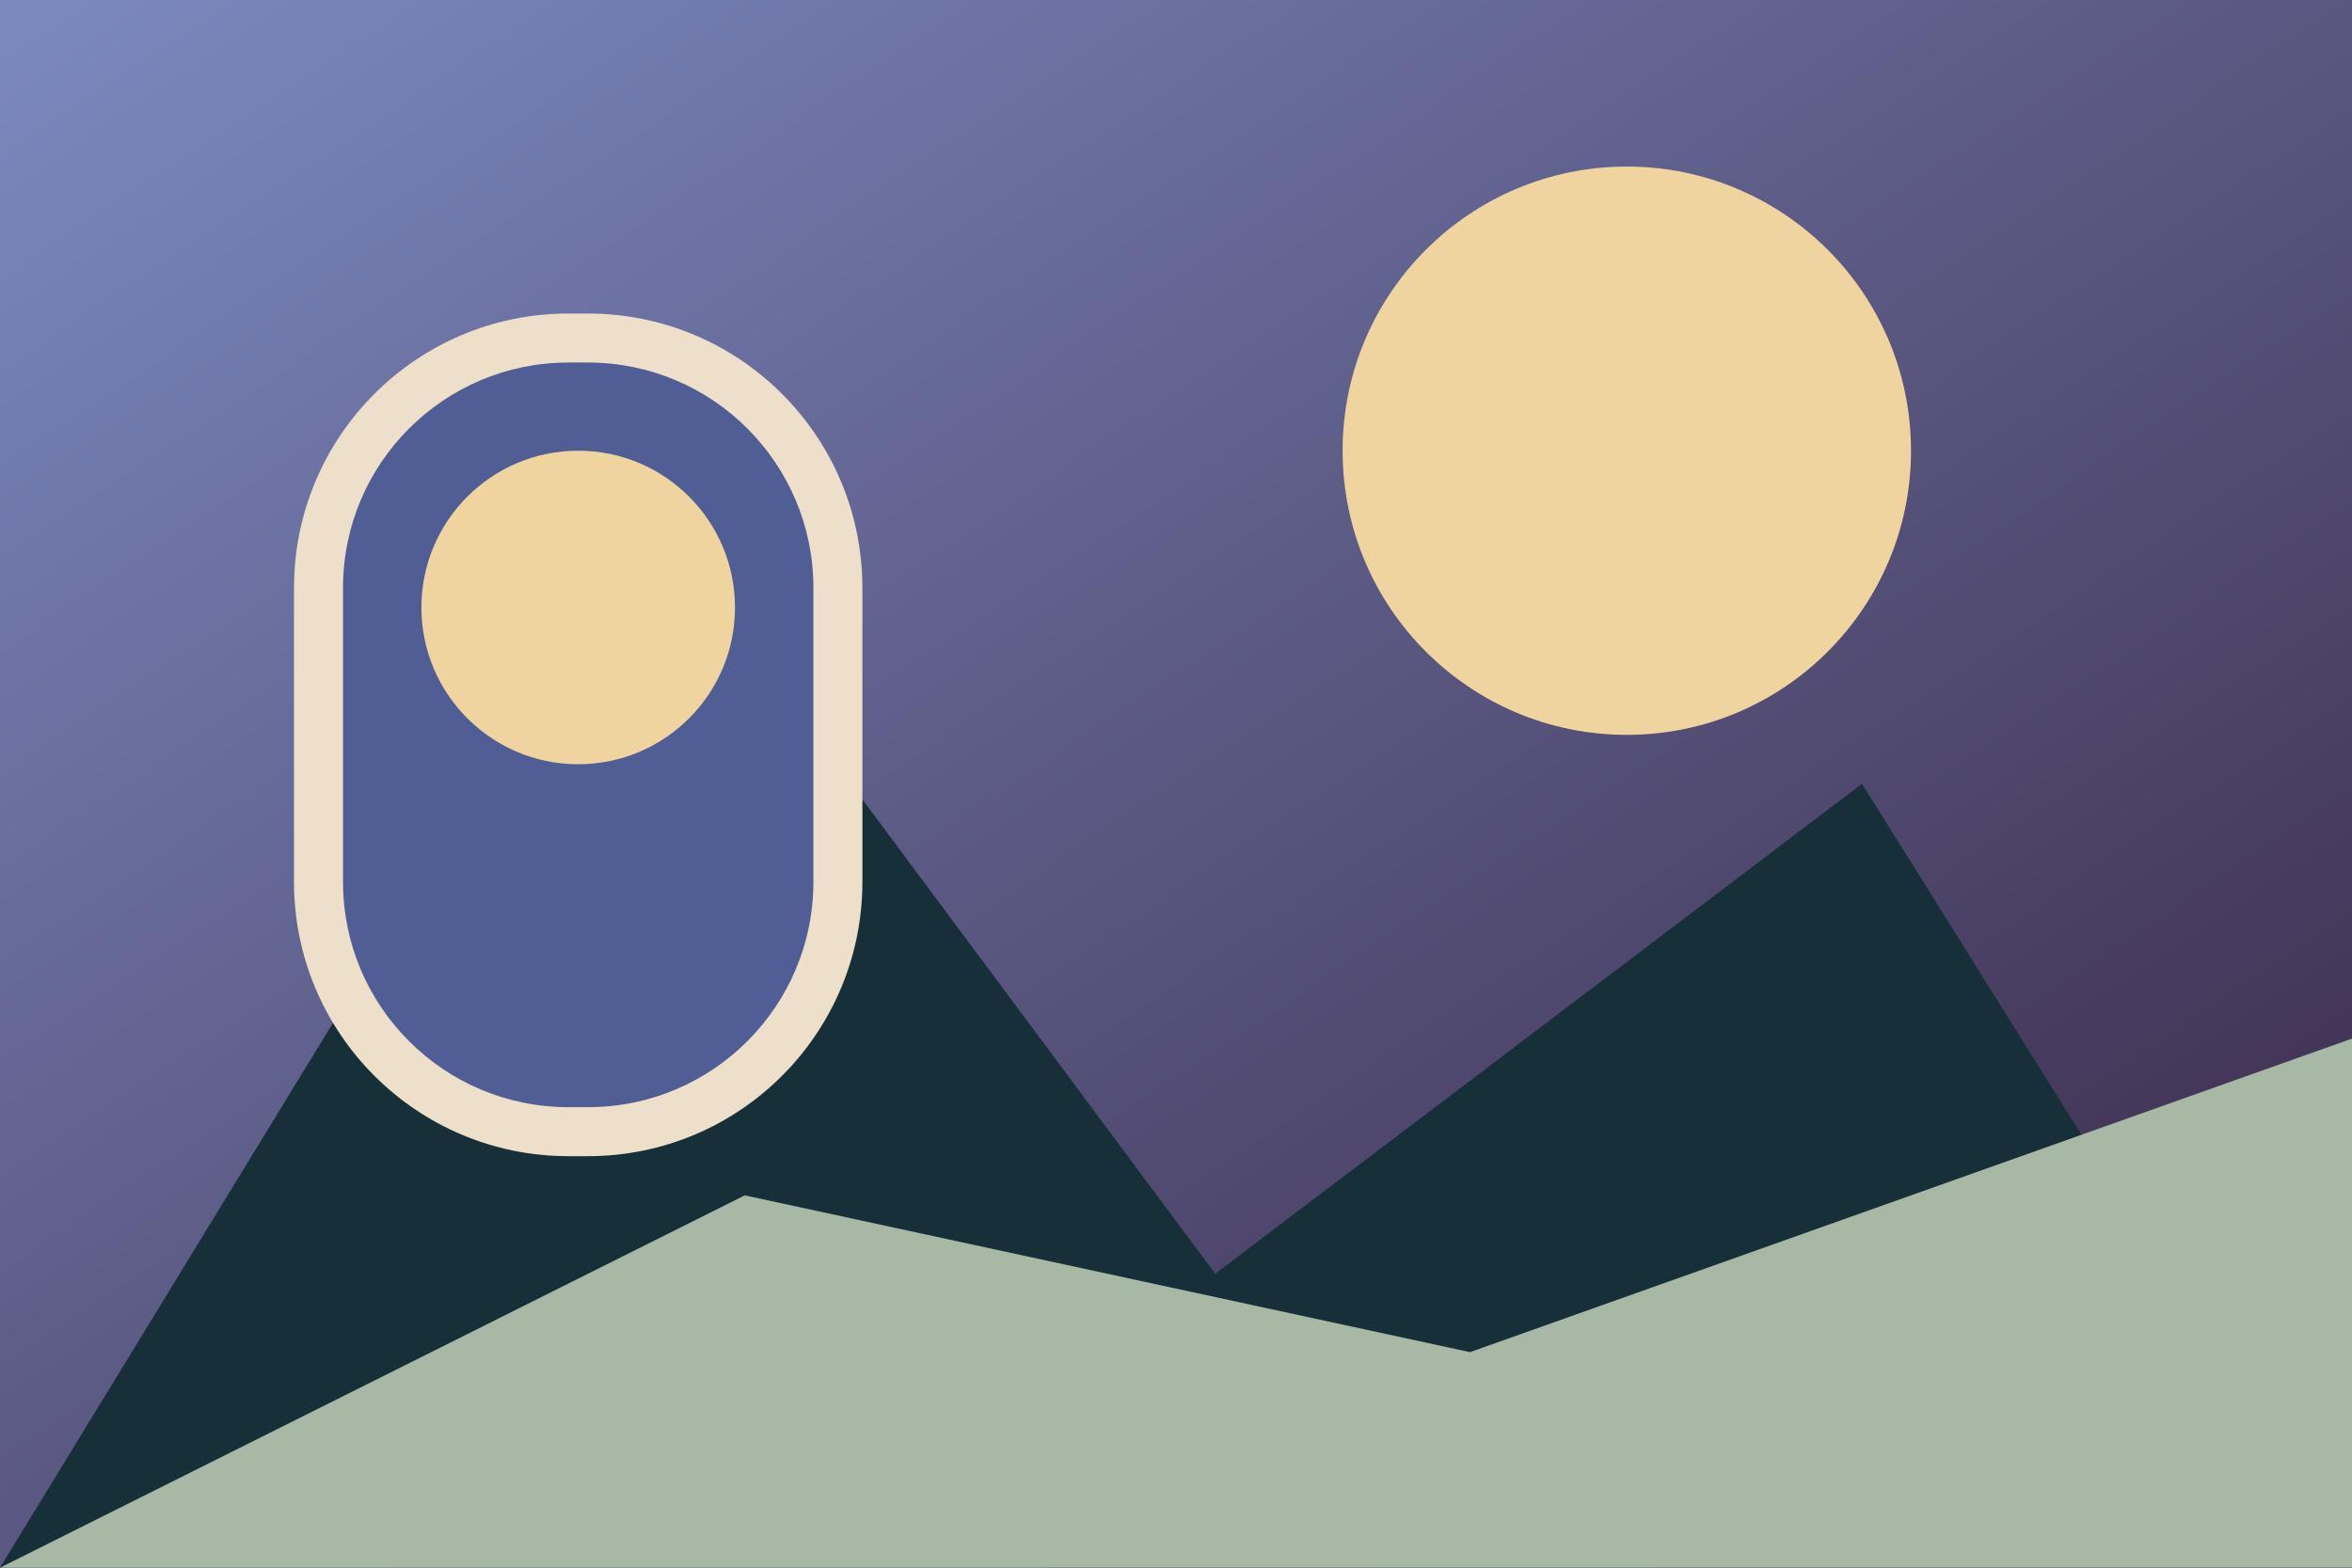
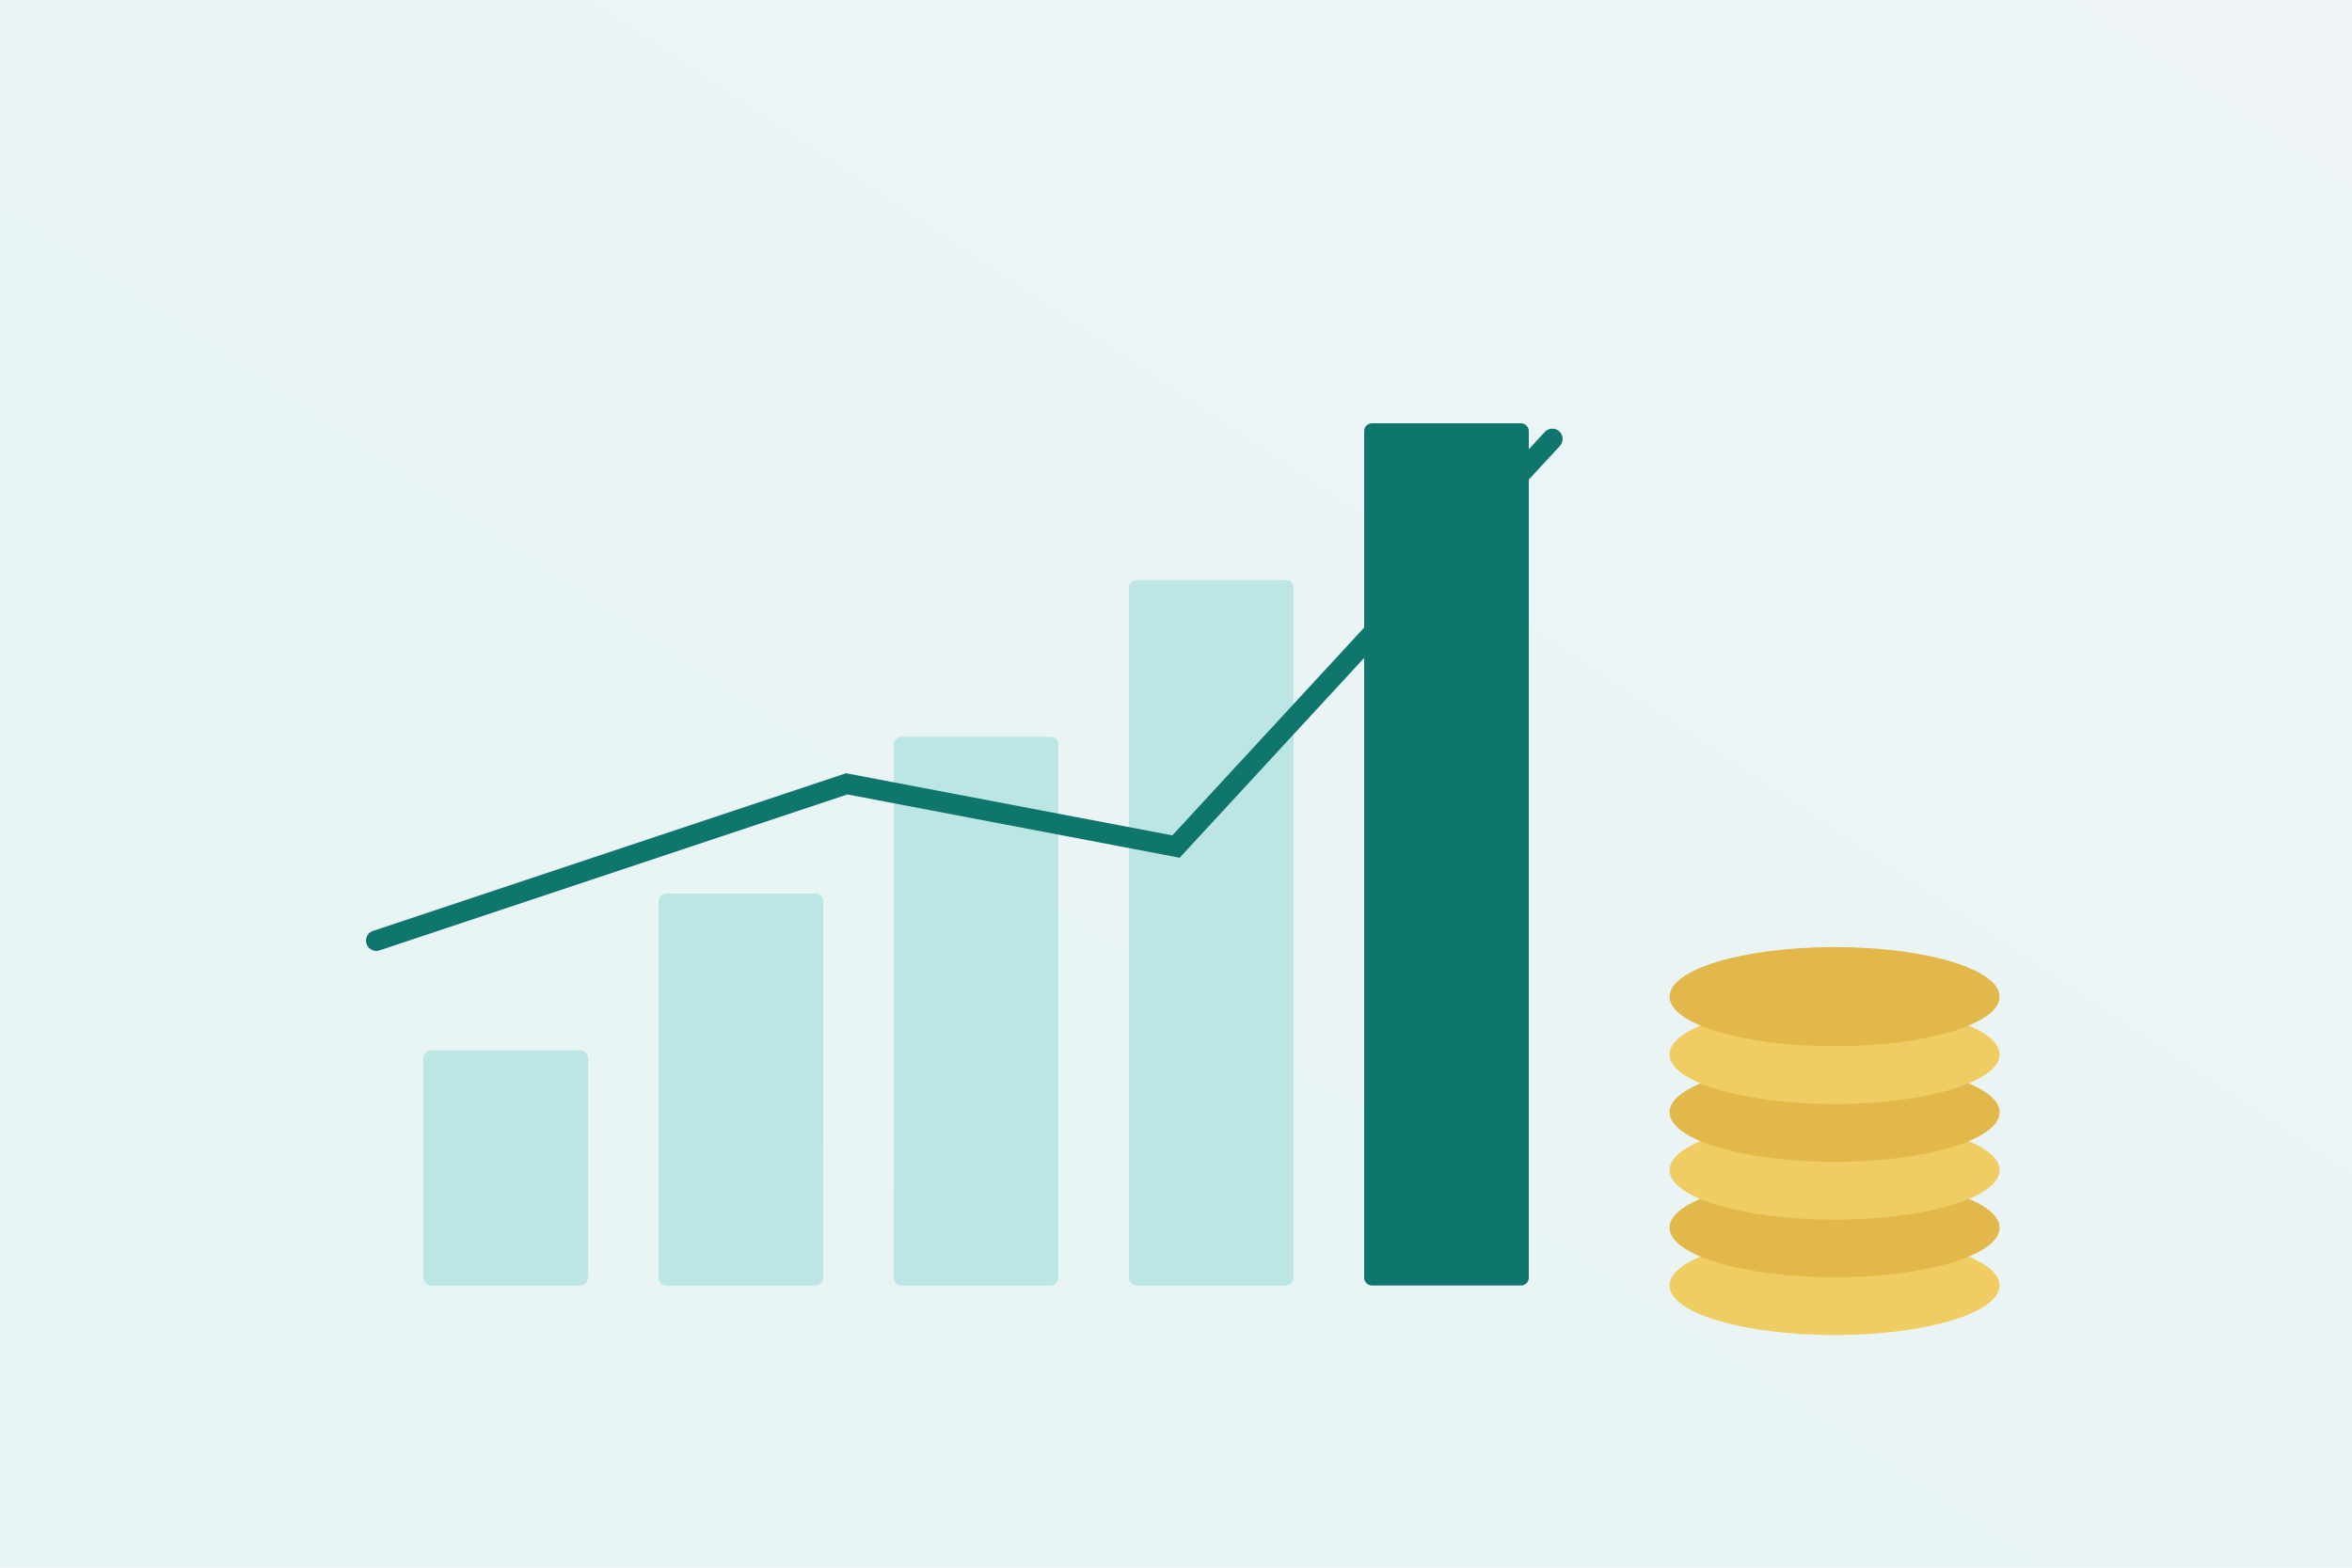
- <svg xmlns="http://www.w3.org/2000/svg" viewBox="0 0 1200 800">
+ <svg xmlns="http://www.w3.org/2000/svg" width="1200" height="800" viewBox="0 0 1200 800">
  <defs>
-     <linearGradient id="a" x2="1" y2="1">
-       <stop stop-color="hsl(228,35%,62%)" />
-       <stop offset="1" stop-color="hsl(278,30%,20%)" />
+     <linearGradient id="bg114844" x1="0" y1="1" x2="1" y2="0">
+       <stop offset="0" stop-color="#e6f4f3" />
+       <stop offset="1" stop-color="#eef4f7" />
    </linearGradient>
  </defs>
-   <rect width="1200" height="800" fill="url(#a)" />
-   <circle cx="830" cy="230" r="145" fill="#f0d4a0" />
-   <path d="M0 800 L330 260 L620 650 L950 400 L1200 800" fill="#162f39" />
-   <path d="M0 800 L380 610 L750 690 L1200 530 V800" fill="#a7b8a4" />
-   <rect x="150" y="160" width="290" height="430" rx="140" fill="#eddfc9" />
-   <rect x="175" y="185" width="240" height="380" rx="115" fill="hsl(228,30%,45%)" />
-   <circle cx="295" cy="310" r="80" fill="#f0d4a0" />
+   <rect width="1200" height="800" fill="url(#bg114844)" />
+   <rect x="216" y="536" width="84" height="120" rx="4" fill="#bce6e3" />
+   <rect x="336" y="456" width="84" height="200" rx="4" fill="#bce6e3" />
+   <rect x="456" y="376" width="84" height="280" rx="4" fill="#bce6e3" />
+   <rect x="576" y="296" width="84" height="360" rx="4" fill="#bce6e3" />
+   <rect x="696" y="216" width="84" height="440" rx="4" fill="#0f766e" />
+   <ellipse cx="936" cy="656" rx="84.2" ry="25.3" fill="#f0cd63" />
+   <ellipse cx="936" cy="626.5" rx="84.2" ry="25.3" fill="#e2b84a" />
+   <ellipse cx="936" cy="597.1" rx="84.2" ry="25.3" fill="#f0cd63" />
+   <ellipse cx="936" cy="567.6" rx="84.2" ry="25.3" fill="#e2b84a" />
+   <ellipse cx="936" cy="538.1" rx="84.2" ry="25.3" fill="#f0cd63" />
+   <ellipse cx="936" cy="508.6" rx="84.2" ry="25.3" fill="#e2b84a" />
+   <path d="M192 480 L432 400 L600 432 L792 224" stroke="#0f766e" stroke-width="10.5" fill="none" stroke-linecap="round" />
</svg>
